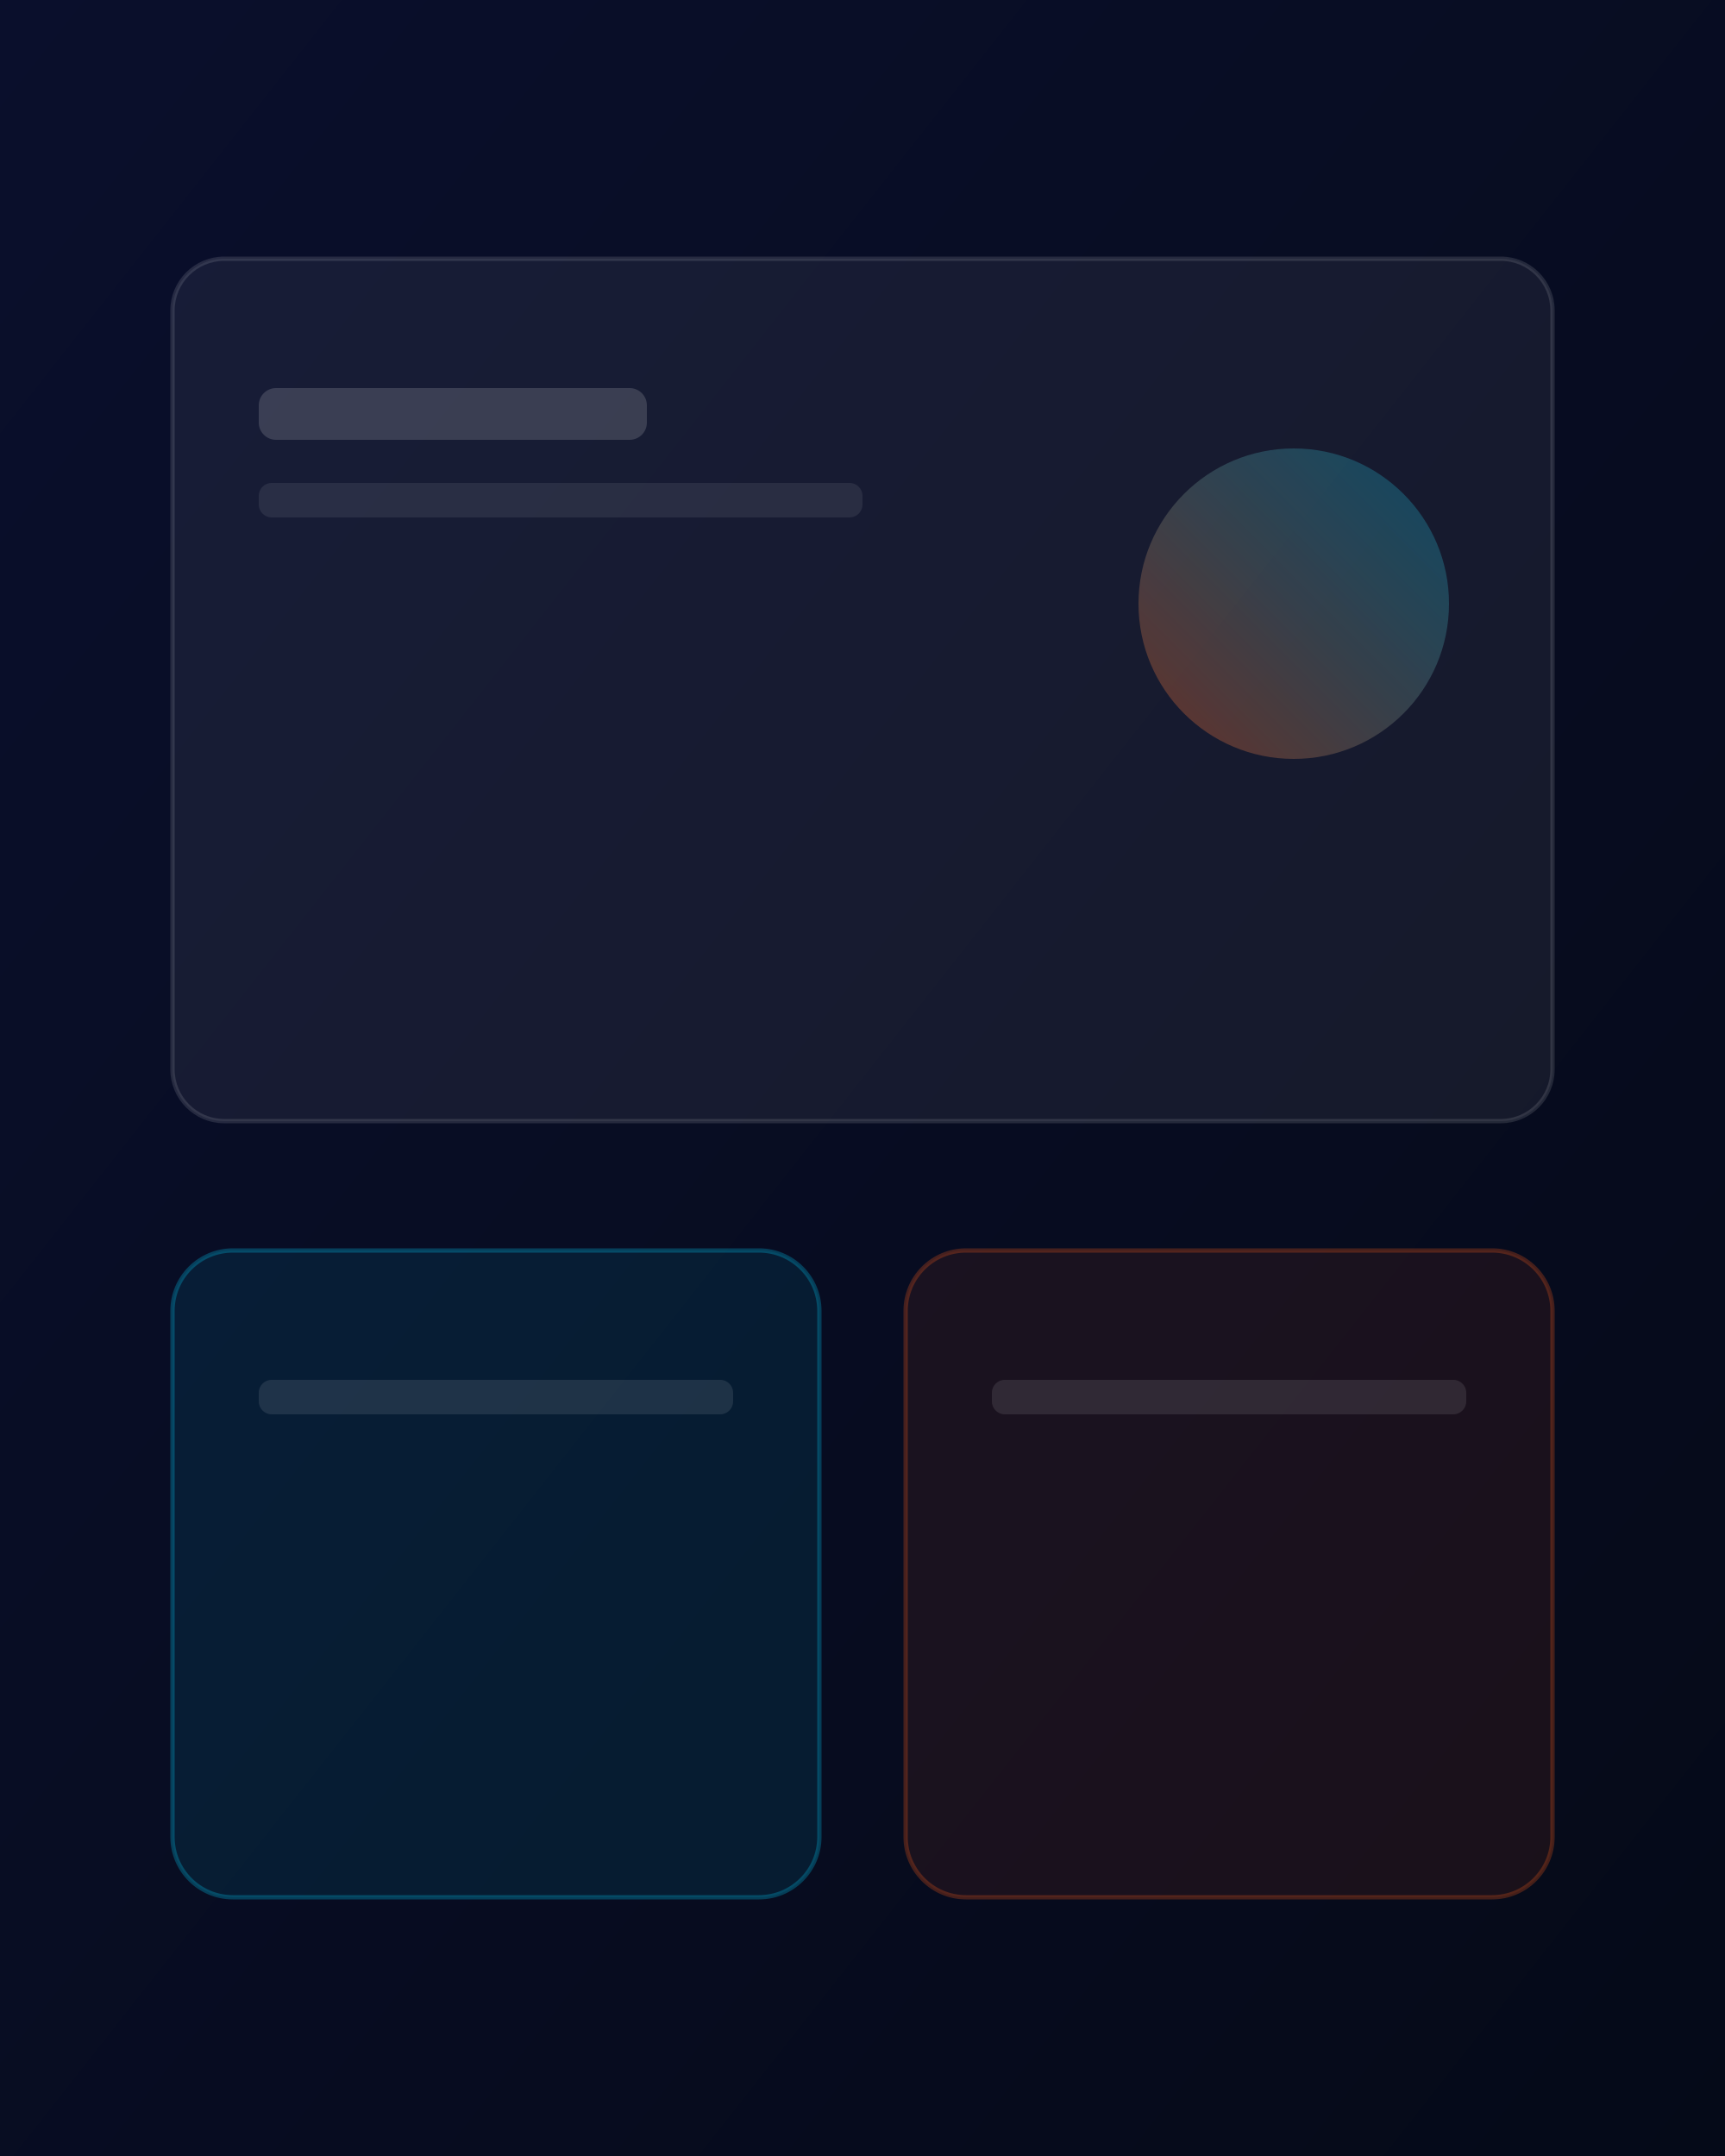
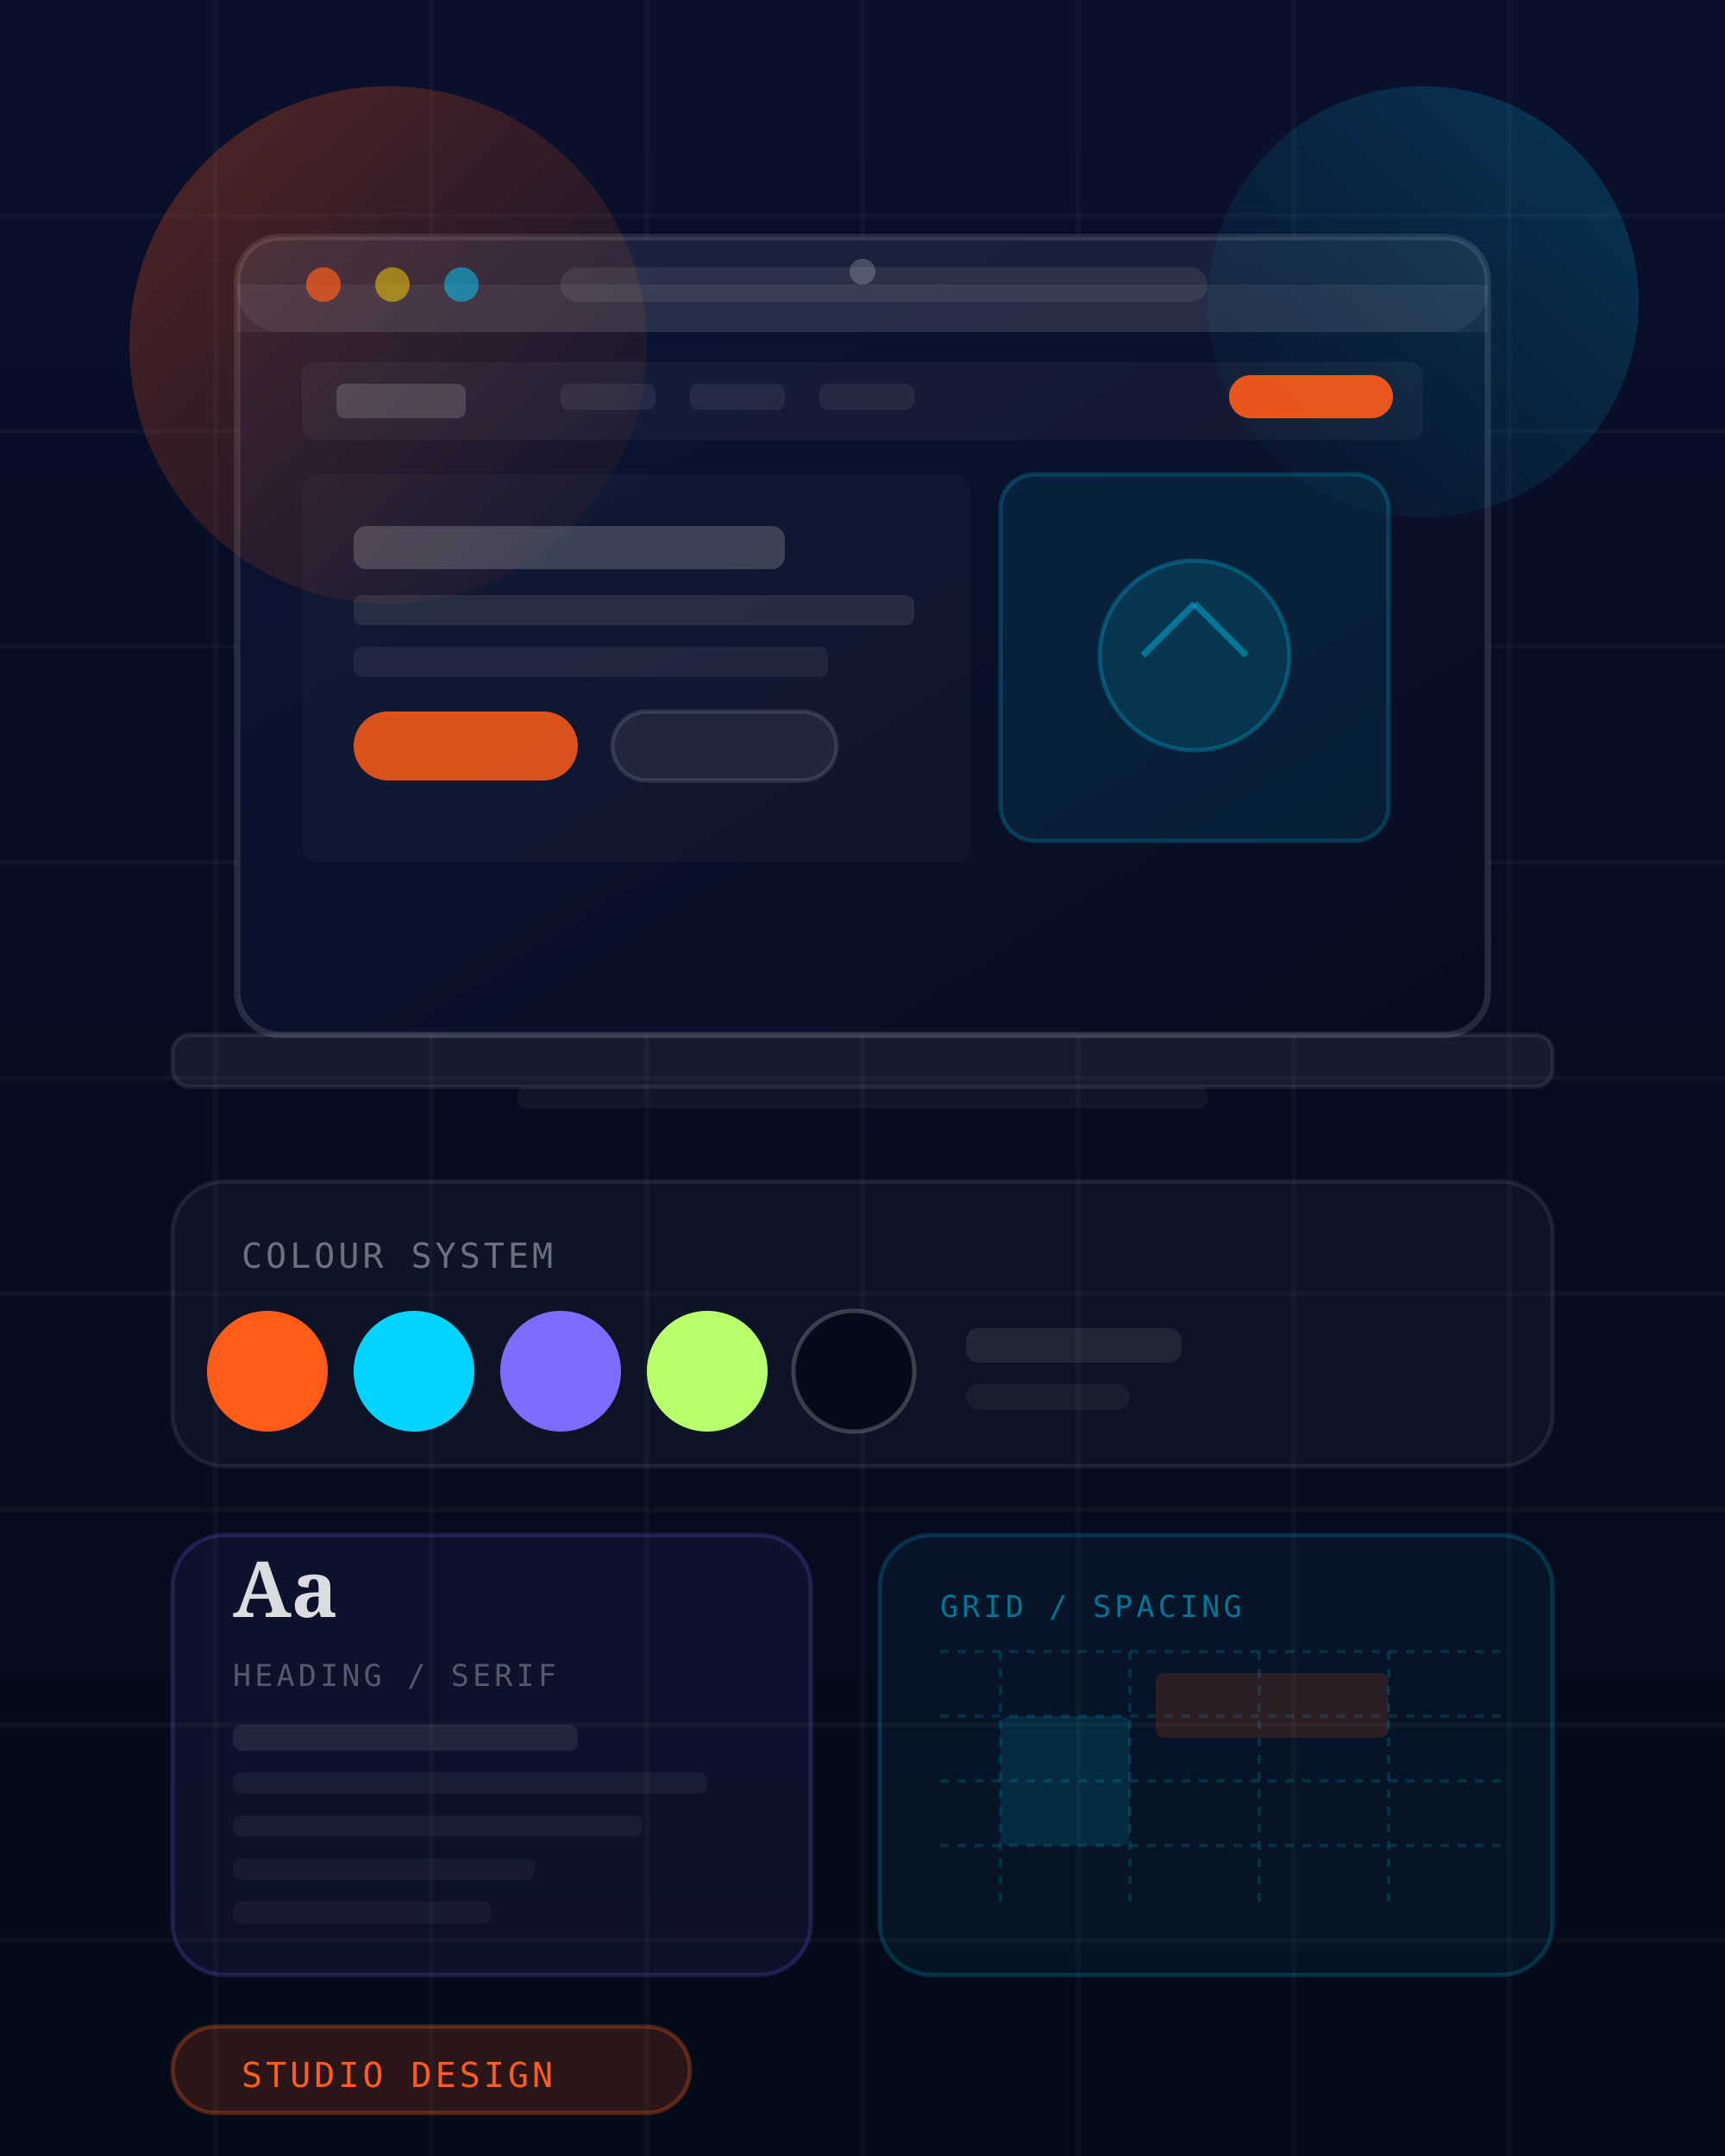
<svg xmlns="http://www.w3.org/2000/svg" viewBox="0 0 400 500" fill="none">
  <defs>
-     <linearGradient id="g1" x1="0" y1="0" x2="1" y2="1">
+     <linearGradient id="bg" x1="0" y1="0" x2="0" y2="1">
      <stop offset="0%" stop-color="#0a0f2c" />
      <stop offset="100%" stop-color="#050a18" />
    </linearGradient>
-     <linearGradient id="g2" x1="0" y1="1" x2="1" y2="0">
-       <stop offset="0%" stop-color="#ff5c1a" stop-opacity="0.35" />
-       <stop offset="100%" stop-color="#00d4ff" stop-opacity="0.25" />
+     <linearGradient id="screen" x1="0" y1="0" x2="1" y2="1">
+       <stop offset="0%" stop-color="#0d1535" />
+       <stop offset="100%" stop-color="#070d20" />
+     </linearGradient>
+     <linearGradient id="glow1" x1="0" y1="0" x2="1" y2="1">
+       <stop offset="0%" stop-color="#FF5C1A" stop-opacity="0.5" />
+       <stop offset="100%" stop-color="#FF5C1A" stop-opacity="0" />
+     </linearGradient>
+     <linearGradient id="glow2" x1="1" y1="0" x2="0" y2="1">
+       <stop offset="0%" stop-color="#00D4FF" stop-opacity="0.4" />
+       <stop offset="100%" stop-color="#00D4FF" stop-opacity="0" />
    </linearGradient>
  </defs>
-   <rect width="400" height="500" fill="url(#g1)" />
-   <rect x="40" y="60" width="320" height="200" rx="12" fill="rgba(255,255,255,0.06)" stroke="rgba(255,255,255,0.12)" />
-   <rect x="60" y="90" width="90" height="12" rx="4" fill="rgba(255,255,255,0.15)" />
-   <rect x="60" y="112" width="140" height="8" rx="3" fill="rgba(255,255,255,0.08)" />
-   <circle cx="300" cy="140" r="36" fill="url(#g2)" />
-   <rect x="40" y="290" width="150" height="150" rx="14" fill="rgba(0,212,255,0.08)" stroke="rgba(0,212,255,0.25)" />
-   <rect x="210" y="290" width="150" height="150" rx="14" fill="rgba(255,92,26,0.08)" stroke="rgba(255,92,26,0.25)" />
-   <rect x="60" y="320" width="110" height="8" rx="3" fill="rgba(255,255,255,0.1)" />
-   <rect x="230" y="320" width="110" height="8" rx="3" fill="rgba(255,255,255,0.1)" />
+   <rect width="400" height="500" fill="url(#bg)" />
+   <g stroke="rgba(255,255,255,0.03)" stroke-width="1">
+     <line x1="0" y1="50" x2="400" y2="50" />
+     <line x1="0" y1="100" x2="400" y2="100" />
+     <line x1="0" y1="150" x2="400" y2="150" />
+     <line x1="0" y1="200" x2="400" y2="200" />
+     <line x1="0" y1="250" x2="400" y2="250" />
+     <line x1="0" y1="300" x2="400" y2="300" />
+     <line x1="0" y1="350" x2="400" y2="350" />
+     <line x1="0" y1="400" x2="400" y2="400" />
+     <line x1="0" y1="450" x2="400" y2="450" />
+     <line x1="50" y1="0" x2="50" y2="500" />
+     <line x1="100" y1="0" x2="100" y2="500" />
+     <line x1="150" y1="0" x2="150" y2="500" />
+     <line x1="200" y1="0" x2="200" y2="500" />
+     <line x1="250" y1="0" x2="250" y2="500" />
+     <line x1="300" y1="0" x2="300" y2="500" />
+     <line x1="350" y1="0" x2="350" y2="500" />
+   </g>
+   <rect x="55" y="55" width="290" height="185" rx="10" fill="url(#screen)" stroke="rgba(255,255,255,0.12)" stroke-width="1.5" />
+   <circle cx="90" cy="80" r="60" fill="url(#glow1)" opacity="0.6" />
+   <circle cx="330" cy="70" r="50" fill="url(#glow2)" opacity="0.5" />
+   <circle cx="200" cy="63" r="3" fill="rgba(255,255,255,0.2)" />
+   <rect x="55" y="55" width="290" height="22" rx="10" fill="rgba(255,255,255,0.06)" />
+   <rect x="55" y="66" width="290" height="11" fill="rgba(255,255,255,0.06)" />
+   <circle cx="75" cy="66" r="4" fill="#FF5C1A" opacity="0.7" />
+   <circle cx="91" cy="66" r="4" fill="#FFD600" opacity="0.5" />
+   <circle cx="107" cy="66" r="4" fill="#00D4FF" opacity="0.5" />
+   <rect x="130" y="62" width="150" height="8" rx="4" fill="rgba(255,255,255,0.08)" />
+   <rect x="70" y="84" width="260" height="18" rx="3" fill="rgba(255,255,255,0.04)" />
+   <rect x="78" y="89" width="30" height="8" rx="2" fill="rgba(255,255,255,0.15)" />
+   <rect x="130" y="89" width="22" height="6" rx="2" fill="rgba(255,255,255,0.07)" />
+   <rect x="160" y="89" width="22" height="6" rx="2" fill="rgba(255,255,255,0.07)" />
+   <rect x="190" y="89" width="22" height="6" rx="2" fill="rgba(255,255,255,0.07)" />
+   <rect x="285" y="87" width="38" height="10" rx="5" fill="#FF5C1A" opacity="0.9" />
+   <rect x="70" y="110" width="155" height="90" rx="4" fill="rgba(255,255,255,0.025)" />
+   <rect x="82" y="122" width="100" height="10" rx="3" fill="rgba(255,255,255,0.18)" />
+   <rect x="82" y="138" width="130" height="7" rx="2" fill="rgba(255,255,255,0.09)" />
+   <rect x="82" y="150" width="110" height="7" rx="2" fill="rgba(255,255,255,0.07)" />
+   <rect x="82" y="165" width="52" height="16" rx="8" fill="#FF5C1A" opacity="0.85" />
+   <rect x="142" y="165" width="52" height="16" rx="8" fill="rgba(255,255,255,0.07)" stroke="rgba(255,255,255,0.12)" />
+   <rect x="232" y="110" width="90" height="85" rx="8" fill="rgba(0,212,255,0.08)" stroke="rgba(0,212,255,0.2)" />
+   <circle cx="277" cy="152" r="22" fill="rgba(0,212,255,0.12)" stroke="rgba(0,212,255,0.25)" />
+   <line x1="265" y1="152" x2="277" y2="140" stroke="rgba(0,212,255,0.4)" stroke-width="1.5" />
+   <line x1="277" y1="140" x2="289" y2="152" stroke="rgba(0,212,255,0.4)" stroke-width="1.5" />
+   <rect x="40" y="240" width="320" height="12" rx="4" fill="rgba(255,255,255,0.06)" stroke="rgba(255,255,255,0.08)" />
+   <rect x="120" y="252" width="160" height="5" rx="2" fill="rgba(255,255,255,0.04)" />
+   <rect x="40" y="274" width="320" height="66" rx="12" fill="rgba(255,255,255,0.03)" stroke="rgba(255,255,255,0.08)" />
+   <text x="56" y="294" font-family="monospace" font-size="8" fill="rgba(255,255,255,0.4)" letter-spacing="0.1em">COLOUR SYSTEM</text>
+   <circle cx="62" cy="318" r="14" fill="#FF5C1A" />
+   <circle cx="96" cy="318" r="14" fill="#00D4FF" />
+   <circle cx="130" cy="318" r="14" fill="#7c6cff" />
+   <circle cx="164" cy="318" r="14" fill="#b8ff6c" />
+   <circle cx="198" cy="318" r="14" fill="#050A18" stroke="rgba(255,255,255,0.2)" />
+   <rect x="224" y="308" width="50" height="8" rx="3" fill="rgba(255,255,255,0.08)" />
+   <rect x="224" y="321" width="38" height="6" rx="3" fill="rgba(255,255,255,0.05)" />
+   <rect x="40" y="356" width="148" height="102" rx="12" fill="rgba(124,108,255,0.07)" stroke="rgba(124,108,255,0.2)" />
+   <text x="54" y="375" font-family="serif" font-size="18" fill="rgba(255,255,255,0.85)" font-weight="bold">Aa</text>
+   <text x="54" y="391" font-family="monospace" font-size="7" fill="rgba(255,255,255,0.3)" letter-spacing="0.12em">HEADING / SERIF</text>
+   <rect x="54" y="400" width="80" height="6" rx="2" fill="rgba(255,255,255,0.08)" />
+   <rect x="54" y="411" width="110" height="5" rx="2" fill="rgba(255,255,255,0.05)" />
+   <rect x="54" y="421" width="95" height="5" rx="2" fill="rgba(255,255,255,0.05)" />
+   <rect x="54" y="431" width="70" height="5" rx="2" fill="rgba(255,255,255,0.04)" />
+   <rect x="54" y="441" width="60" height="5" rx="2" fill="rgba(255,255,255,0.04)" />
+   <rect x="204" y="356" width="156" height="102" rx="12" fill="rgba(0,212,255,0.05)" stroke="rgba(0,212,255,0.18)" />
+   <text x="218" y="375" font-family="monospace" font-size="7" fill="rgba(0,212,255,0.5)" letter-spacing="0.12em">GRID / SPACING</text>
+   <g stroke="rgba(0,212,255,0.15)" stroke-width="0.8" stroke-dasharray="2,2">
+     <line x1="218" y1="383" x2="348" y2="383" />
+     <line x1="218" y1="398" x2="348" y2="398" />
+     <line x1="218" y1="413" x2="348" y2="413" />
+     <line x1="218" y1="428" x2="348" y2="428" />
+     <line x1="232" y1="383" x2="232" y2="443" />
+     <line x1="262" y1="383" x2="262" y2="443" />
+     <line x1="292" y1="383" x2="292" y2="443" />
+     <line x1="322" y1="383" x2="322" y2="443" />
+   </g>
+   <rect x="232" y="398" width="30" height="30" rx="2" fill="rgba(0,212,255,0.12)" />
+   <rect x="268" y="388" width="54" height="15" rx="2" fill="rgba(255,92,26,0.15)" />
+   <rect x="40" y="470" width="120" height="20" rx="10" fill="rgba(255,92,26,0.15)" stroke="rgba(255,92,26,0.3)" />
+   <text x="56" y="484" font-family="monospace" font-size="8" fill="#FF5C1A" letter-spacing="0.1em">STUDIO DESIGN</text>
</svg>
